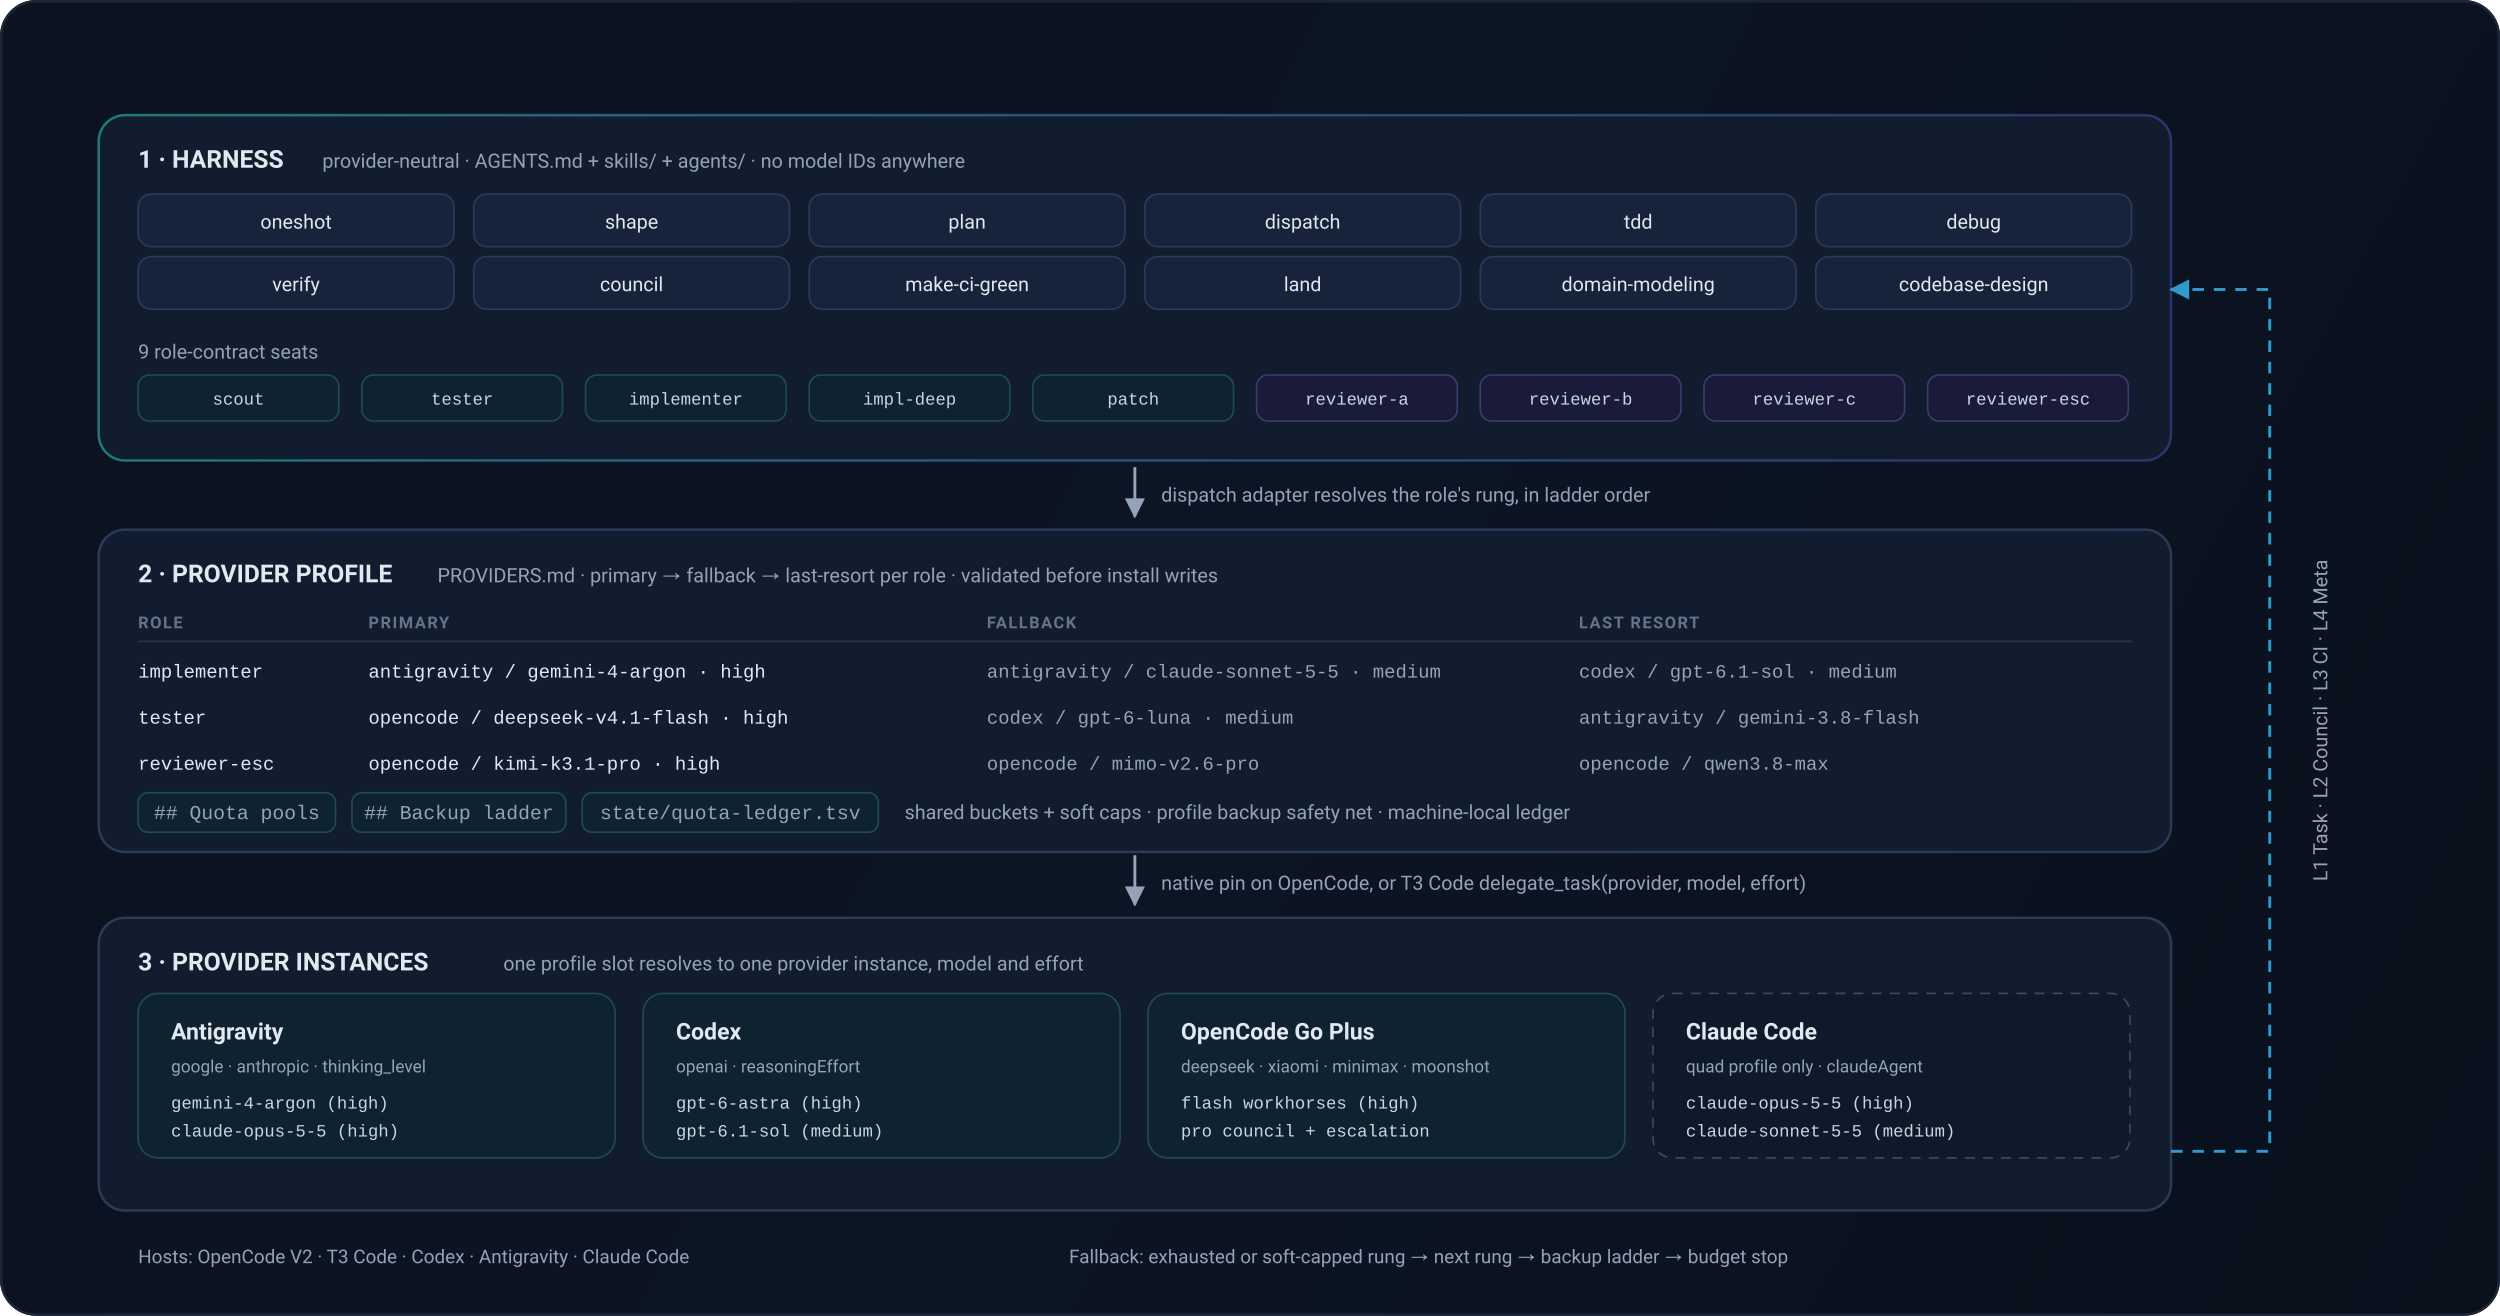
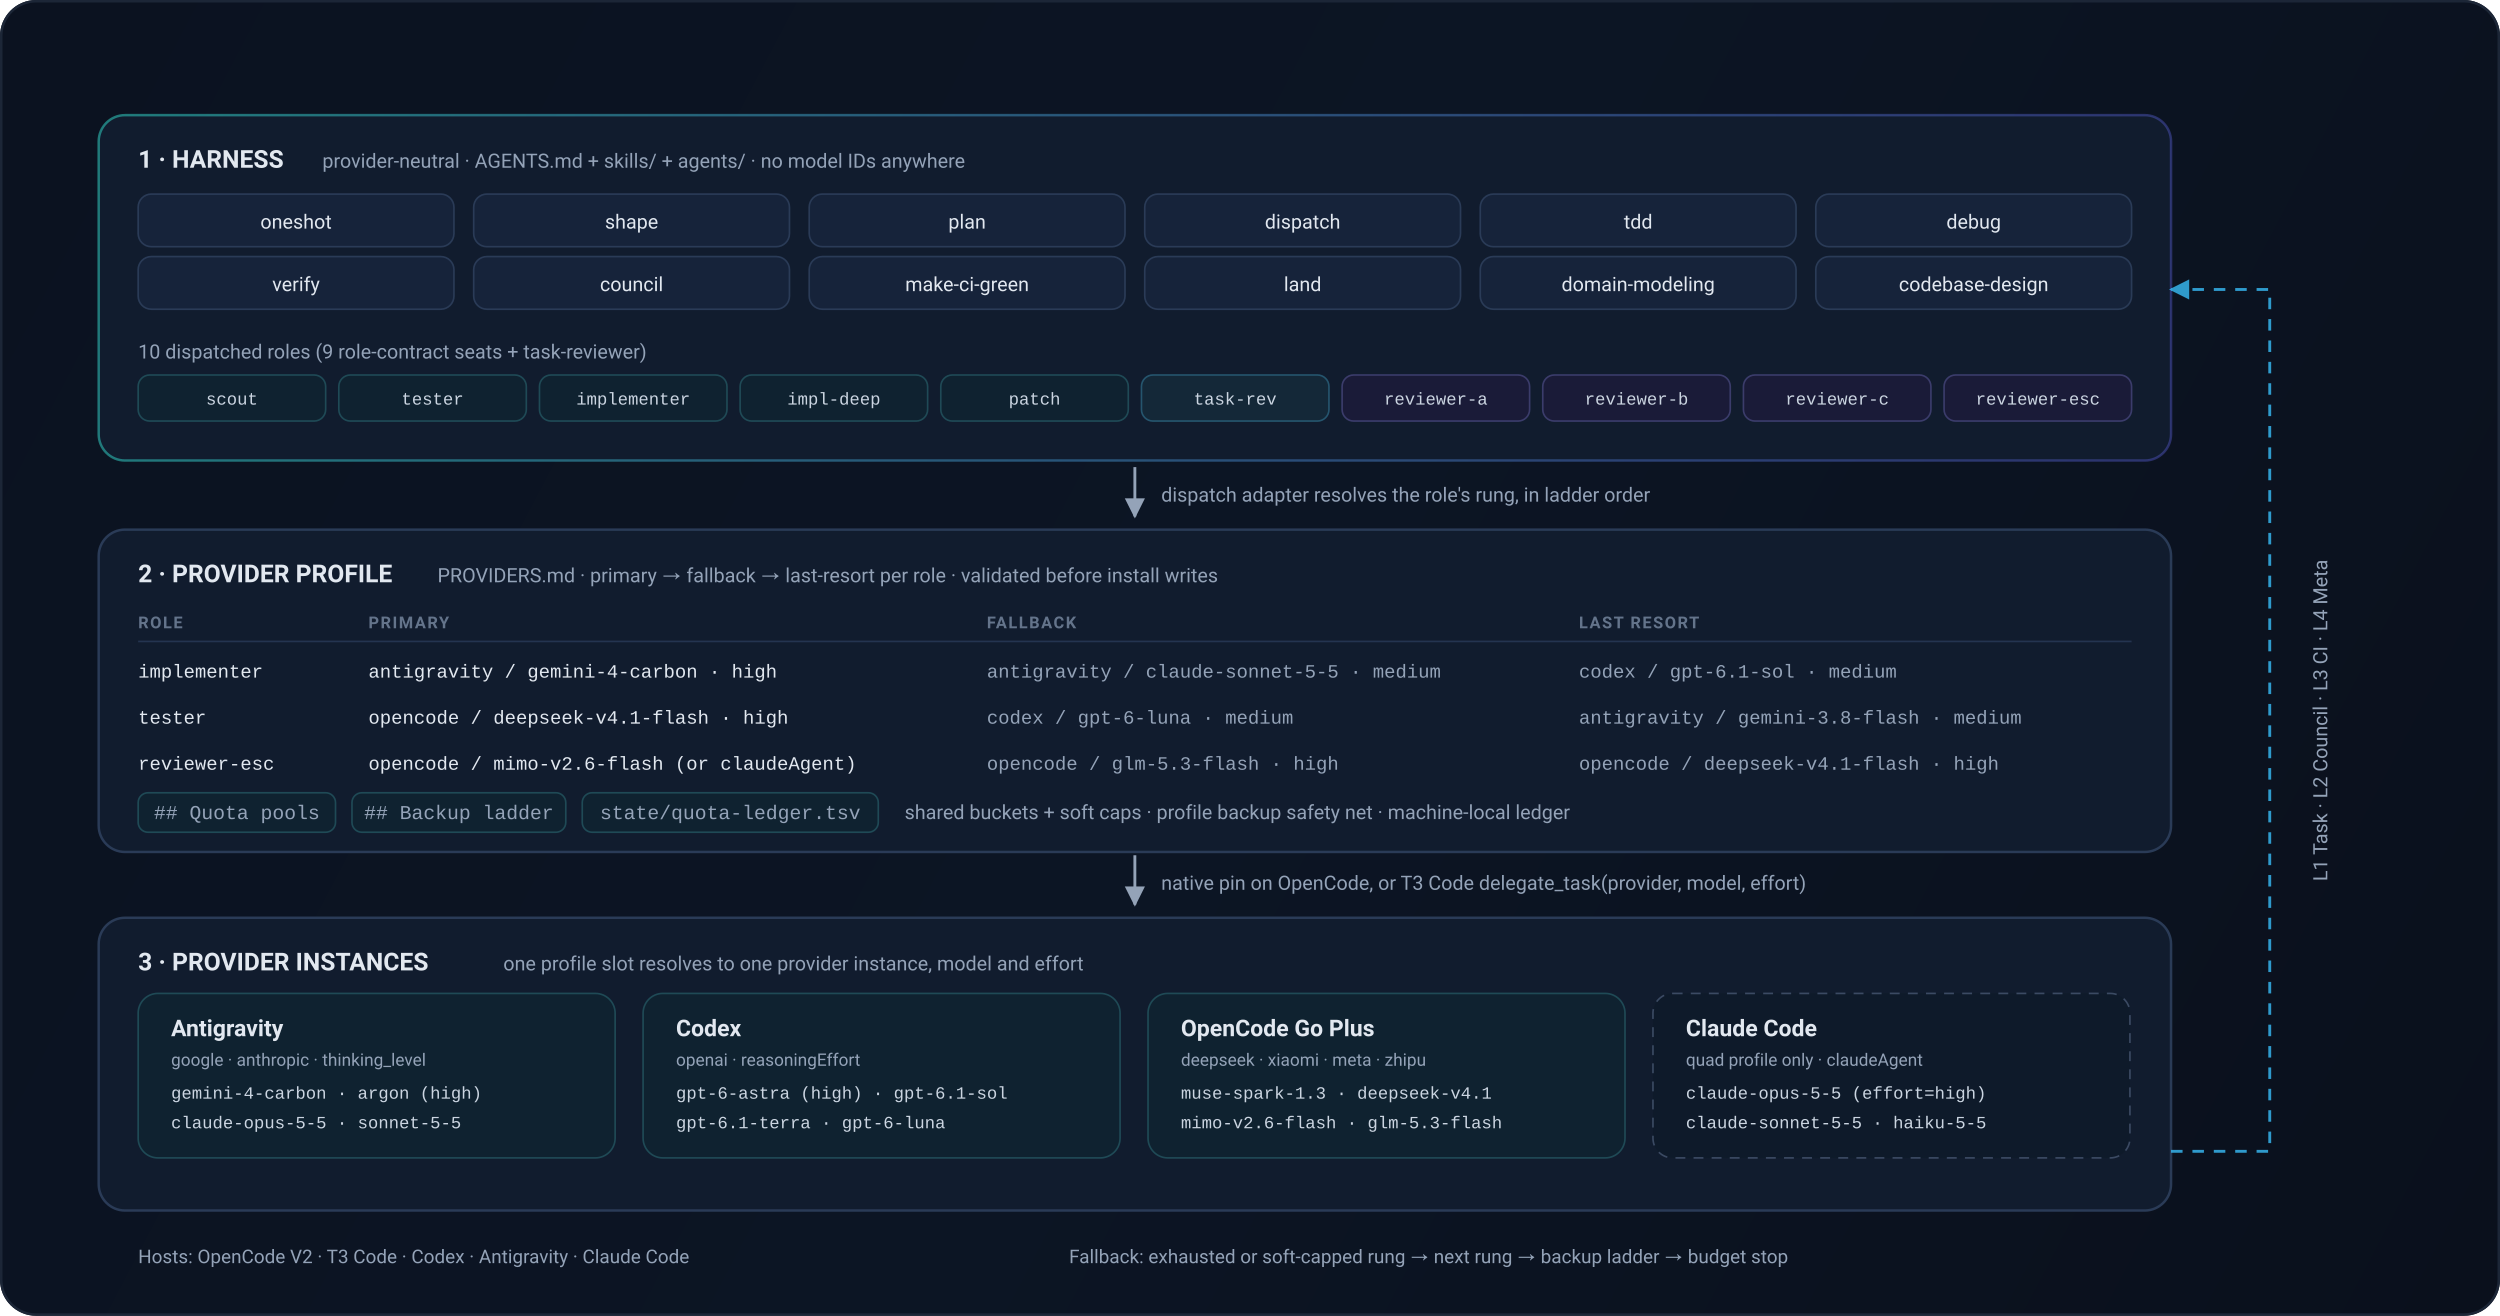
<svg xmlns="http://www.w3.org/2000/svg" width="1520" height="800" viewBox="0 0 1520 800" role="img" aria-label="Three-layer cybernetic routing architecture: harness roles, provider profile slots, provider instances, wired by a dispatch adapter with four closed feedback loops">
  <defs>
    <linearGradient id="bgwash" x1="0" y1="0" x2="1520" y2="800" gradientUnits="userSpaceOnUse">
      <stop offset="0" stop-color="#0B1220" />
      <stop offset="0.5" stop-color="#0C1524" />
      <stop offset="1" stop-color="#0A101C" />
    </linearGradient>
    <linearGradient id="edge1" x1="0" y1="70" x2="1320" y2="280" gradientUnits="userSpaceOnUse">
      <stop offset="0" stop-color="#2DD4BF" stop-opacity="0.55" />
      <stop offset="1" stop-color="#6366F1" stop-opacity="0.35" />
    </linearGradient>
    <marker id="arrow" viewBox="0 0 10 10" refX="9" refY="5" markerWidth="7" markerHeight="7" orient="auto-start-reverse">
      <path d="M 0 0 L 10 5 L 0 10 z" fill="#94A3B8" />
    </marker>
    <marker id="arrowLoop" viewBox="0 0 10 10" refX="9" refY="5" markerWidth="7" markerHeight="7" orient="auto-start-reverse">
      <path d="M 0 0 L 10 5 L 0 10 z" fill="#38BDF8" />
    </marker>
    <style>
      .sans { font-family: -apple-system, BlinkMacSystemFont, "Segoe UI", Roboto, Helvetica, Arial, sans-serif; }
      .mono { font-family: ui-monospace, SFMono-Regular, Menlo, Consolas, "Liberation Mono", monospace; }
      .title { font-size: 15px; font-weight: 700; fill: #E2E8F0; }
      .sub { font-size: 12px; fill: #94A3B8; }
      .chip { font-size: 12px; fill: #E2E8F0; }
      .seat { font-size: 10.5px; fill: #CBD5E1; }
      .col { font-size: 10px; font-weight: 700; letter-spacing: 0.09em; fill: #64748B; }
      .cell { font-size: 11.5px; fill: #E2E8F0; }
      .cellMuted { font-size: 11.5px; fill: #94A3B8; }
      .pname { font-size: 14px; font-weight: 700; fill: #E2E8F0; }
      .pmeta { font-size: 10.5px; fill: #94A3B8; }
      .pmodels { font-size: 10.5px; fill: #CBD5E1; }
      .foot { font-size: 11.5px; fill: #94A3B8; }
    </style>
  </defs>
  <rect width="1520" height="800" rx="22" fill="url(#bgwash)" />
  <rect x="0.75" y="0.75" width="1518.5" height="798.5" rx="21.25" fill="none" stroke="#1C2637" stroke-width="1.5" />
  <rect x="60" y="70" width="1260" height="210" rx="16" fill="#111C2E" stroke="url(#edge1)" stroke-width="1.5" />
  <text class="sans title" x="84" y="102">1 · HARNESS</text>
  <text class="sans sub" x="196" y="102">provider-neutral · AGENTS.md + skills/ + agents/ · no model IDs anywhere</text>
  <g>
    <rect x="84" y="118" width="192" height="32" rx="8" fill="#16233A" stroke="#2A3B57" />
    <text class="sans chip" x="180" y="139" text-anchor="middle">oneshot</text>
    <rect x="288" y="118" width="192" height="32" rx="8" fill="#16233A" stroke="#2A3B57" />
    <text class="sans chip" x="384" y="139" text-anchor="middle">shape</text>
    <rect x="492" y="118" width="192" height="32" rx="8" fill="#16233A" stroke="#2A3B57" />
    <text class="sans chip" x="588" y="139" text-anchor="middle">plan</text>
    <rect x="696" y="118" width="192" height="32" rx="8" fill="#16233A" stroke="#2A3B57" />
    <text class="sans chip" x="792" y="139" text-anchor="middle">dispatch</text>
    <rect x="900" y="118" width="192" height="32" rx="8" fill="#16233A" stroke="#2A3B57" />
    <text class="sans chip" x="996" y="139" text-anchor="middle">tdd</text>
    <rect x="1104" y="118" width="192" height="32" rx="8" fill="#16233A" stroke="#2A3B57" />
    <text class="sans chip" x="1200" y="139" text-anchor="middle">debug</text>
    <rect x="84" y="156" width="192" height="32" rx="8" fill="#16233A" stroke="#2A3B57" />
    <text class="sans chip" x="180" y="177" text-anchor="middle">verify</text>
    <rect x="288" y="156" width="192" height="32" rx="8" fill="#16233A" stroke="#2A3B57" />
    <text class="sans chip" x="384" y="177" text-anchor="middle">council</text>
    <rect x="492" y="156" width="192" height="32" rx="8" fill="#16233A" stroke="#2A3B57" />
    <text class="sans chip" x="588" y="177" text-anchor="middle">make-ci-green</text>
    <rect x="696" y="156" width="192" height="32" rx="8" fill="#16233A" stroke="#2A3B57" />
    <text class="sans chip" x="792" y="177" text-anchor="middle">land</text>
    <rect x="900" y="156" width="192" height="32" rx="8" fill="#16233A" stroke="#2A3B57" />
    <text class="sans chip" x="996" y="177" text-anchor="middle">domain-modeling</text>
    <rect x="1104" y="156" width="192" height="32" rx="8" fill="#16233A" stroke="#2A3B57" />
    <text class="sans chip" x="1200" y="177" text-anchor="middle">codebase-design</text>
  </g>
-   <text class="sans sub" x="84" y="218">9 role-contract seats</text>
+   <text class="sans sub" x="84" y="218">10 dispatched roles (9 role-contract seats + task-reviewer)</text>
  <g>
-     <rect x="84" y="228" width="122" height="28" rx="7" fill="#0F2230" stroke="#1F4A56" />
-     <text class="mono seat" x="145" y="246" text-anchor="middle">scout</text>
-     <rect x="220" y="228" width="122" height="28" rx="7" fill="#0F2230" stroke="#1F4A56" />
-     <text class="mono seat" x="281" y="246" text-anchor="middle">tester</text>
-     <rect x="356" y="228" width="122" height="28" rx="7" fill="#0F2230" stroke="#1F4A56" />
-     <text class="mono seat" x="417" y="246" text-anchor="middle">implementer</text>
-     <rect x="492" y="228" width="122" height="28" rx="7" fill="#0F2230" stroke="#1F4A56" />
-     <text class="mono seat" x="553" y="246" text-anchor="middle">impl-deep</text>
-     <rect x="628" y="228" width="122" height="28" rx="7" fill="#0F2230" stroke="#1F4A56" />
-     <text class="mono seat" x="689" y="246" text-anchor="middle">patch</text>
-     <rect x="764" y="228" width="122" height="28" rx="7" fill="#1A1B38" stroke="#3B3C6B" />
-     <text class="mono seat" x="825" y="246" text-anchor="middle">reviewer-a</text>
-     <rect x="900" y="228" width="122" height="28" rx="7" fill="#1A1B38" stroke="#3B3C6B" />
-     <text class="mono seat" x="961" y="246" text-anchor="middle">reviewer-b</text>
-     <rect x="1036" y="228" width="122" height="28" rx="7" fill="#1A1B38" stroke="#3B3C6B" />
-     <text class="mono seat" x="1097" y="246" text-anchor="middle">reviewer-c</text>
-     <rect x="1172" y="228" width="122" height="28" rx="7" fill="#1A1B38" stroke="#3B3C6B" />
-     <text class="mono seat" x="1233" y="246" text-anchor="middle">reviewer-esc</text>
+     <rect x="84" y="228" width="114" height="28" rx="7" fill="#0F2230" stroke="#1F4A56" />
+     <text class="mono seat" x="141" y="246" text-anchor="middle">scout</text>
+     <rect x="206" y="228" width="114" height="28" rx="7" fill="#0F2230" stroke="#1F4A56" />
+     <text class="mono seat" x="263" y="246" text-anchor="middle">tester</text>
+     <rect x="328" y="228" width="114" height="28" rx="7" fill="#0F2230" stroke="#1F4A56" />
+     <text class="mono seat" x="385" y="246" text-anchor="middle">implementer</text>
+     <rect x="450" y="228" width="114" height="28" rx="7" fill="#0F2230" stroke="#1F4A56" />
+     <text class="mono seat" x="507" y="246" text-anchor="middle">impl-deep</text>
+     <rect x="572" y="228" width="114" height="28" rx="7" fill="#0F2230" stroke="#1F4A56" />
+     <text class="mono seat" x="629" y="246" text-anchor="middle">patch</text>
+     <rect x="694" y="228" width="114" height="28" rx="7" fill="#142838" stroke="#25556E" />
+     <text class="mono seat" x="751" y="246" text-anchor="middle">task-rev</text>
+     <rect x="816" y="228" width="114" height="28" rx="7" fill="#1A1B38" stroke="#3B3C6B" />
+     <text class="mono seat" x="873" y="246" text-anchor="middle">reviewer-a</text>
+     <rect x="938" y="228" width="114" height="28" rx="7" fill="#1A1B38" stroke="#3B3C6B" />
+     <text class="mono seat" x="995" y="246" text-anchor="middle">reviewer-b</text>
+     <rect x="1060" y="228" width="114" height="28" rx="7" fill="#1A1B38" stroke="#3B3C6B" />
+     <text class="mono seat" x="1117" y="246" text-anchor="middle">reviewer-c</text>
+     <rect x="1182" y="228" width="114" height="28" rx="7" fill="#1A1B38" stroke="#3B3C6B" />
+     <text class="mono seat" x="1239" y="246" text-anchor="middle">reviewer-esc</text>
  </g>
  <line x1="690" y1="284" x2="690" y2="314" stroke="#94A3B8" stroke-width="1.75" marker-end="url(#arrow)" />
  <text class="sans sub" x="706" y="305">dispatch adapter resolves the role's rung, in ladder order</text>
  <rect x="60" y="322" width="1260" height="196" rx="16" fill="#111C2E" stroke="#2A3B57" stroke-width="1.5" />
  <text class="sans title" x="84" y="354">2 · PROVIDER PROFILE</text>
  <text class="sans sub" x="266" y="354">PROVIDERS.md · primary → fallback → last-resort per role · validated before install writes</text>
  <text class="sans col" x="84" y="382">ROLE</text>
  <text class="sans col" x="224" y="382">PRIMARY</text>
  <text class="sans col" x="600" y="382">FALLBACK</text>
  <text class="sans col" x="960" y="382">LAST RESORT</text>
  <line x1="84" y1="390" x2="1296" y2="390" stroke="#243450" stroke-width="1" />
  <g class="mono">
    <text class="cell" x="84" y="412">implementer</text>
-     <text class="cell" x="224" y="412">antigravity / gemini-4-argon · high</text>
+     <text class="cell" x="224" y="412">antigravity / gemini-4-carbon · high</text>
    <text class="cellMuted" x="600" y="412">antigravity / claude-sonnet-5-5 · medium</text>
    <text class="cellMuted" x="960" y="412">codex / gpt-6.1-sol · medium</text>
    <text class="cell" x="84" y="440">tester</text>
    <text class="cell" x="224" y="440">opencode / deepseek-v4.1-flash · high</text>
    <text class="cellMuted" x="600" y="440">codex / gpt-6-luna · medium</text>
-     <text class="cellMuted" x="960" y="440">antigravity / gemini-3.8-flash</text>
+     <text class="cellMuted" x="960" y="440">antigravity / gemini-3.8-flash · medium</text>
    <text class="cell" x="84" y="468">reviewer-esc</text>
-     <text class="cell" x="224" y="468">opencode / kimi-k3.1-pro · high</text>
-     <text class="cellMuted" x="600" y="468">opencode / mimo-v2.6-pro</text>
-     <text class="cellMuted" x="960" y="468">opencode / qwen3.8-max</text>
+     <text class="cell" x="224" y="468">opencode / mimo-v2.6-flash (or claudeAgent)</text>
+     <text class="cellMuted" x="600" y="468">opencode / glm-5.3-flash · high</text>
+     <text class="cellMuted" x="960" y="468">opencode / deepseek-v4.1-flash · high</text>
  </g>
  <g>
    <rect x="84" y="482" width="120" height="24" rx="6" fill="#0F2230" stroke="#1F4A56" />
    <text class="mono sub" x="144" y="498" text-anchor="middle">## Quota pools</text>
    <rect x="214" y="482" width="130" height="24" rx="6" fill="#0F2230" stroke="#1F4A56" />
    <text class="mono sub" x="279" y="498" text-anchor="middle">## Backup ladder</text>
    <rect x="354" y="482" width="180" height="24" rx="6" fill="#0F2230" stroke="#1F4A56" />
    <text class="mono sub" x="444" y="498" text-anchor="middle">state/quota-ledger.tsv</text>
  </g>
  <text class="sans sub" x="550" y="498">shared buckets + soft caps · profile backup safety net · machine-local ledger</text>
  <line x1="690" y1="520" x2="690" y2="550" stroke="#94A3B8" stroke-width="1.75" marker-end="url(#arrow)" />
  <text class="sans sub" x="706" y="541">native pin on OpenCode, or T3 Code delegate_task(provider, model, effort)</text>
  <rect x="60" y="558" width="1260" height="178" rx="16" fill="#111C2E" stroke="#2A3B57" stroke-width="1.5" />
  <text class="sans title" x="84" y="590">3 · PROVIDER INSTANCES</text>
  <text class="sans sub" x="306" y="590">one profile slot resolves to one provider instance, model and effort</text>
  <g>
    <rect x="84" y="604" width="290" height="100" rx="12" fill="#0F2230" stroke="#1F4A56" />
-     <text class="sans pname" x="104" y="632">Antigravity</text>
-     <text class="sans pmeta" x="104" y="652">google · anthropic · thinking_level</text>
-     <text class="mono pmodels" x="104" y="674">gemini-4-argon (high)</text>
-     <text class="mono pmodels" x="104" y="691">claude-opus-5-5 (high)</text>
+     <text class="sans pname" x="104" y="630">Antigravity</text>
+     <text class="sans pmeta" x="104" y="648">google · anthropic · thinking_level</text>
+     <text class="mono pmodels" x="104" y="668">gemini-4-carbon · argon (high)</text>
+     <text class="mono pmodels" x="104" y="686">claude-opus-5-5 · sonnet-5-5</text>
    <rect x="391" y="604" width="290" height="100" rx="12" fill="#0F2230" stroke="#1F4A56" />
-     <text class="sans pname" x="411" y="632">Codex</text>
-     <text class="sans pmeta" x="411" y="652">openai · reasoningEffort</text>
-     <text class="mono pmodels" x="411" y="674">gpt-6-astra (high)</text>
-     <text class="mono pmodels" x="411" y="691">gpt-6.1-sol (medium)</text>
+     <text class="sans pname" x="411" y="630">Codex</text>
+     <text class="sans pmeta" x="411" y="648">openai · reasoningEffort</text>
+     <text class="mono pmodels" x="411" y="668">gpt-6-astra (high) · gpt-6.1-sol</text>
+     <text class="mono pmodels" x="411" y="686">gpt-6.1-terra · gpt-6-luna</text>
    <rect x="698" y="604" width="290" height="100" rx="12" fill="#0F2230" stroke="#1F4A56" />
-     <text class="sans pname" x="718" y="632">OpenCode Go Plus</text>
-     <text class="sans pmeta" x="718" y="652">deepseek · xiaomi · minimax · moonshot</text>
-     <text class="mono pmodels" x="718" y="674">flash workhorses (high)</text>
-     <text class="mono pmodels" x="718" y="691">pro council + escalation</text>
+     <text class="sans pname" x="718" y="630">OpenCode Go Plus</text>
+     <text class="sans pmeta" x="718" y="648">deepseek · xiaomi · meta · zhipu</text>
+     <text class="mono pmodels" x="718" y="668">muse-spark-1.3 · deepseek-v4.1</text>
+     <text class="mono pmodels" x="718" y="686">mimo-v2.6-flash · glm-5.3-flash</text>
    <rect x="1005" y="604" width="290" height="100" rx="12" fill="#0E1A2A" stroke="#3B4A63" stroke-dasharray="6 5" />
-     <text class="sans pname" x="1025" y="632">Claude Code</text>
-     <text class="sans pmeta" x="1025" y="652">quad profile only · claudeAgent</text>
-     <text class="mono pmodels" x="1025" y="674">claude-opus-5-5 (high)</text>
-     <text class="mono pmodels" x="1025" y="691">claude-sonnet-5-5 (medium)</text>
+     <text class="sans pname" x="1025" y="630">Claude Code</text>
+     <text class="sans pmeta" x="1025" y="648">quad profile only · claudeAgent</text>
+     <text class="mono pmodels" x="1025" y="668">claude-opus-5-5 (effort=high)</text>
+     <text class="mono pmodels" x="1025" y="686">claude-sonnet-5-5 · haiku-5-5</text>
  </g>
  <path d="M 1320 700 L 1380 700 L 1380 176 L 1320 176" fill="none" stroke="#38BDF8" stroke-width="1.75" stroke-dasharray="7 6" opacity="0.8" marker-end="url(#arrowLoop)" />
  <text class="sans sub" transform="translate(1415 438) rotate(-90)" text-anchor="middle" fill="#38BDF8">L1 Task · L2 Council · L3 CI · L4 Meta</text>
  <text class="sans foot" x="84" y="768">Hosts: OpenCode V2 · T3 Code · Codex · Antigravity · Claude Code</text>
  <text class="sans foot" x="650" y="768">Fallback: exhausted or soft-capped rung → next rung → backup ladder → budget stop</text>
</svg>
